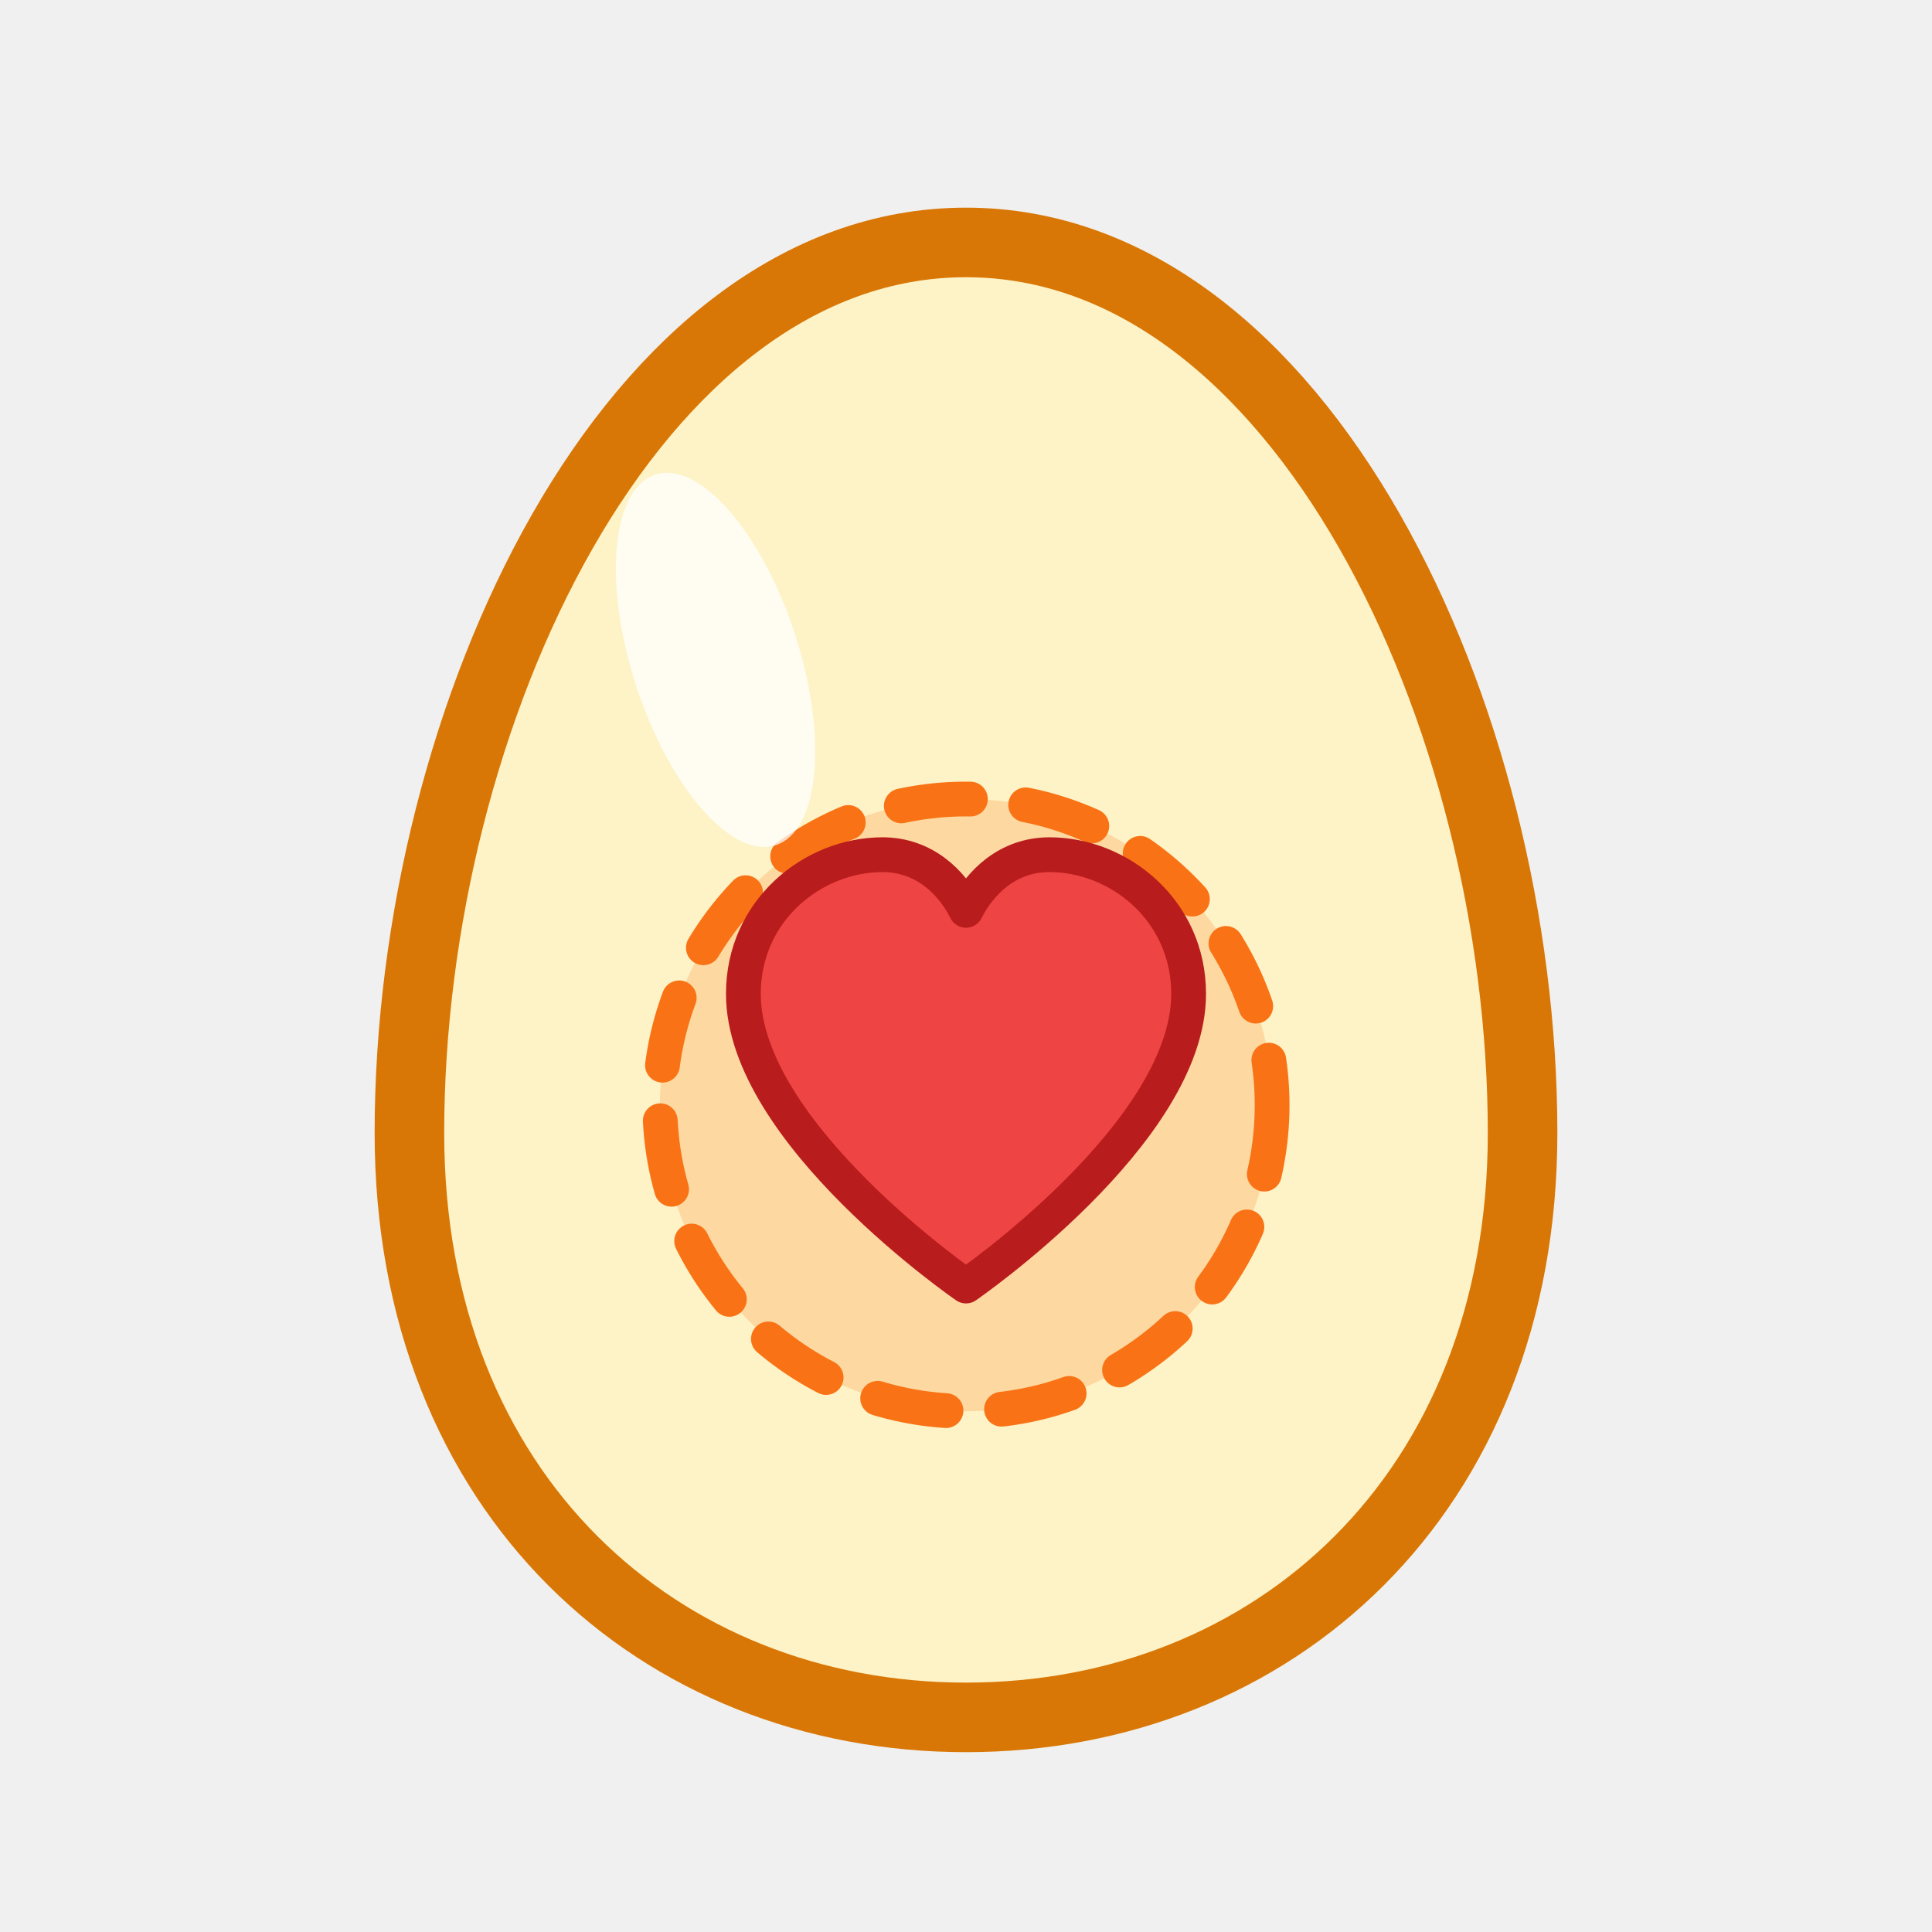
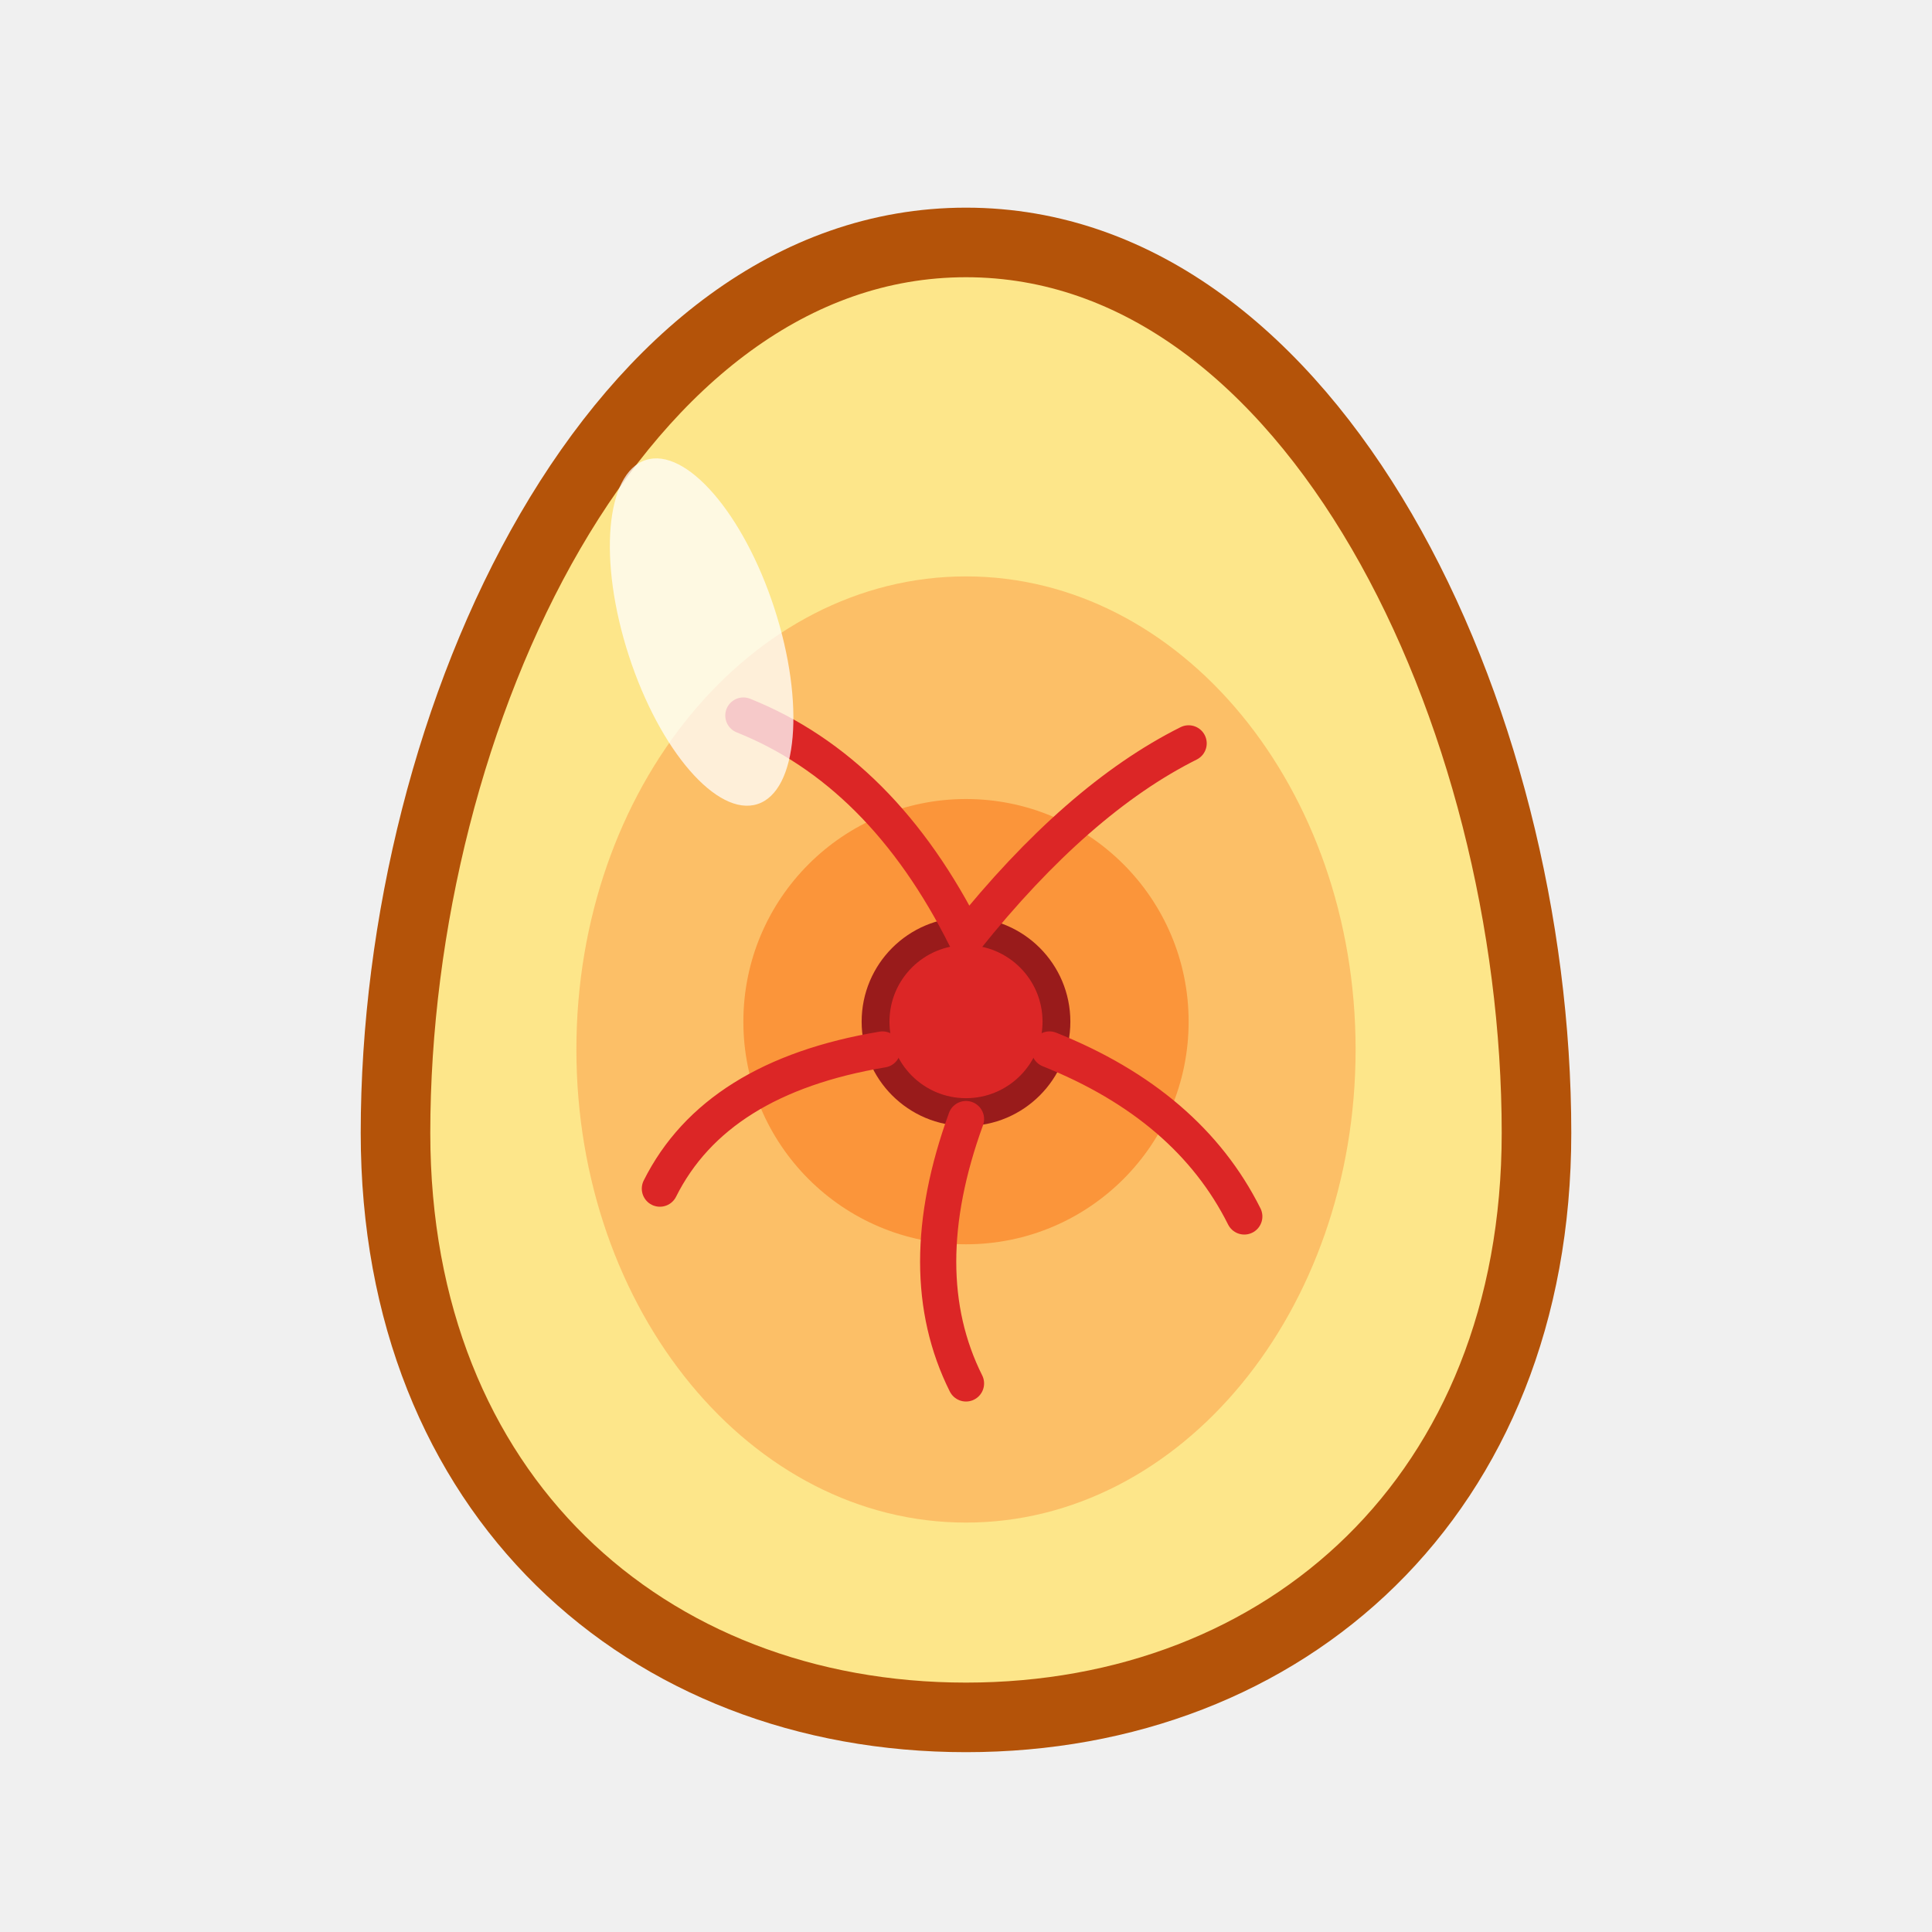
<svg xmlns="http://www.w3.org/2000/svg" viewBox="0 0 128 128" width="128" height="128">
  <g data-normalized="1" transform="translate(5, 5) scale(0.921875)" stroke-linecap="round" stroke-linejoin="round">
-     <path d="M64 12 C40 12 24 46 24 76 C24 102 42 118 64 118 C86 118 104 102 104 76 C104 46 88 12 64 12 Z" fill="#FEF3C7" stroke="#D97706" stroke-width="5" />
-     <circle cx="64" cy="74" r="22" fill="#FDBA74" fill-opacity="0.45" stroke="#F97316" stroke-width="2.5" stroke-dasharray="5 4" />
-     <path d="M64 87 C64 87 48 76 48 66 C48 60 53 56 58 56 C61 56 63 58 64 60 C65 58 67 56 70 56 C75 56 80 60 80 66 C80 76 64 87 64 87 Z" fill="#EF4444" stroke="#B91C1C" stroke-width="2.5" />
-     <ellipse cx="46" cy="42" rx="6" ry="14" transform="rotate(-18 46 42)" fill="#FFFFFF" fill-opacity="0.75" />
+     <path d="M64 12 C39 12 23 46 23 76 C23 102 41 118 64 118 C87 118 105 102 105 76 C105 46 89 12 64 12 Z" fill="#FDE68A" stroke="#B45309" stroke-width="5" />
+     <ellipse cx="64" cy="70" rx="28" ry="34" fill="#FB923C" fill-opacity="0.45" />
+     <circle cx="64" cy="68" r="16" fill="#F97316" fill-opacity="0.55" />
+     <circle cx="64" cy="68" r="6.5" fill="#DC2626" stroke="#991B1B" stroke-width="2" />
+     <path d="M64 62 Q58 50 48 46 M64 62 Q72 52 80 48 M58 70 Q46 72 42 80 M70 70 Q80 74 84 82 M64 75 Q60 86 64 94" fill="none" stroke="#DC2626" stroke-width="2.6" />
+     <ellipse cx="45" cy="40" rx="5.5" ry="13" transform="rotate(-18 45 40)" fill="#FFFFFF" fill-opacity="0.75" />
  </g>
</svg>
